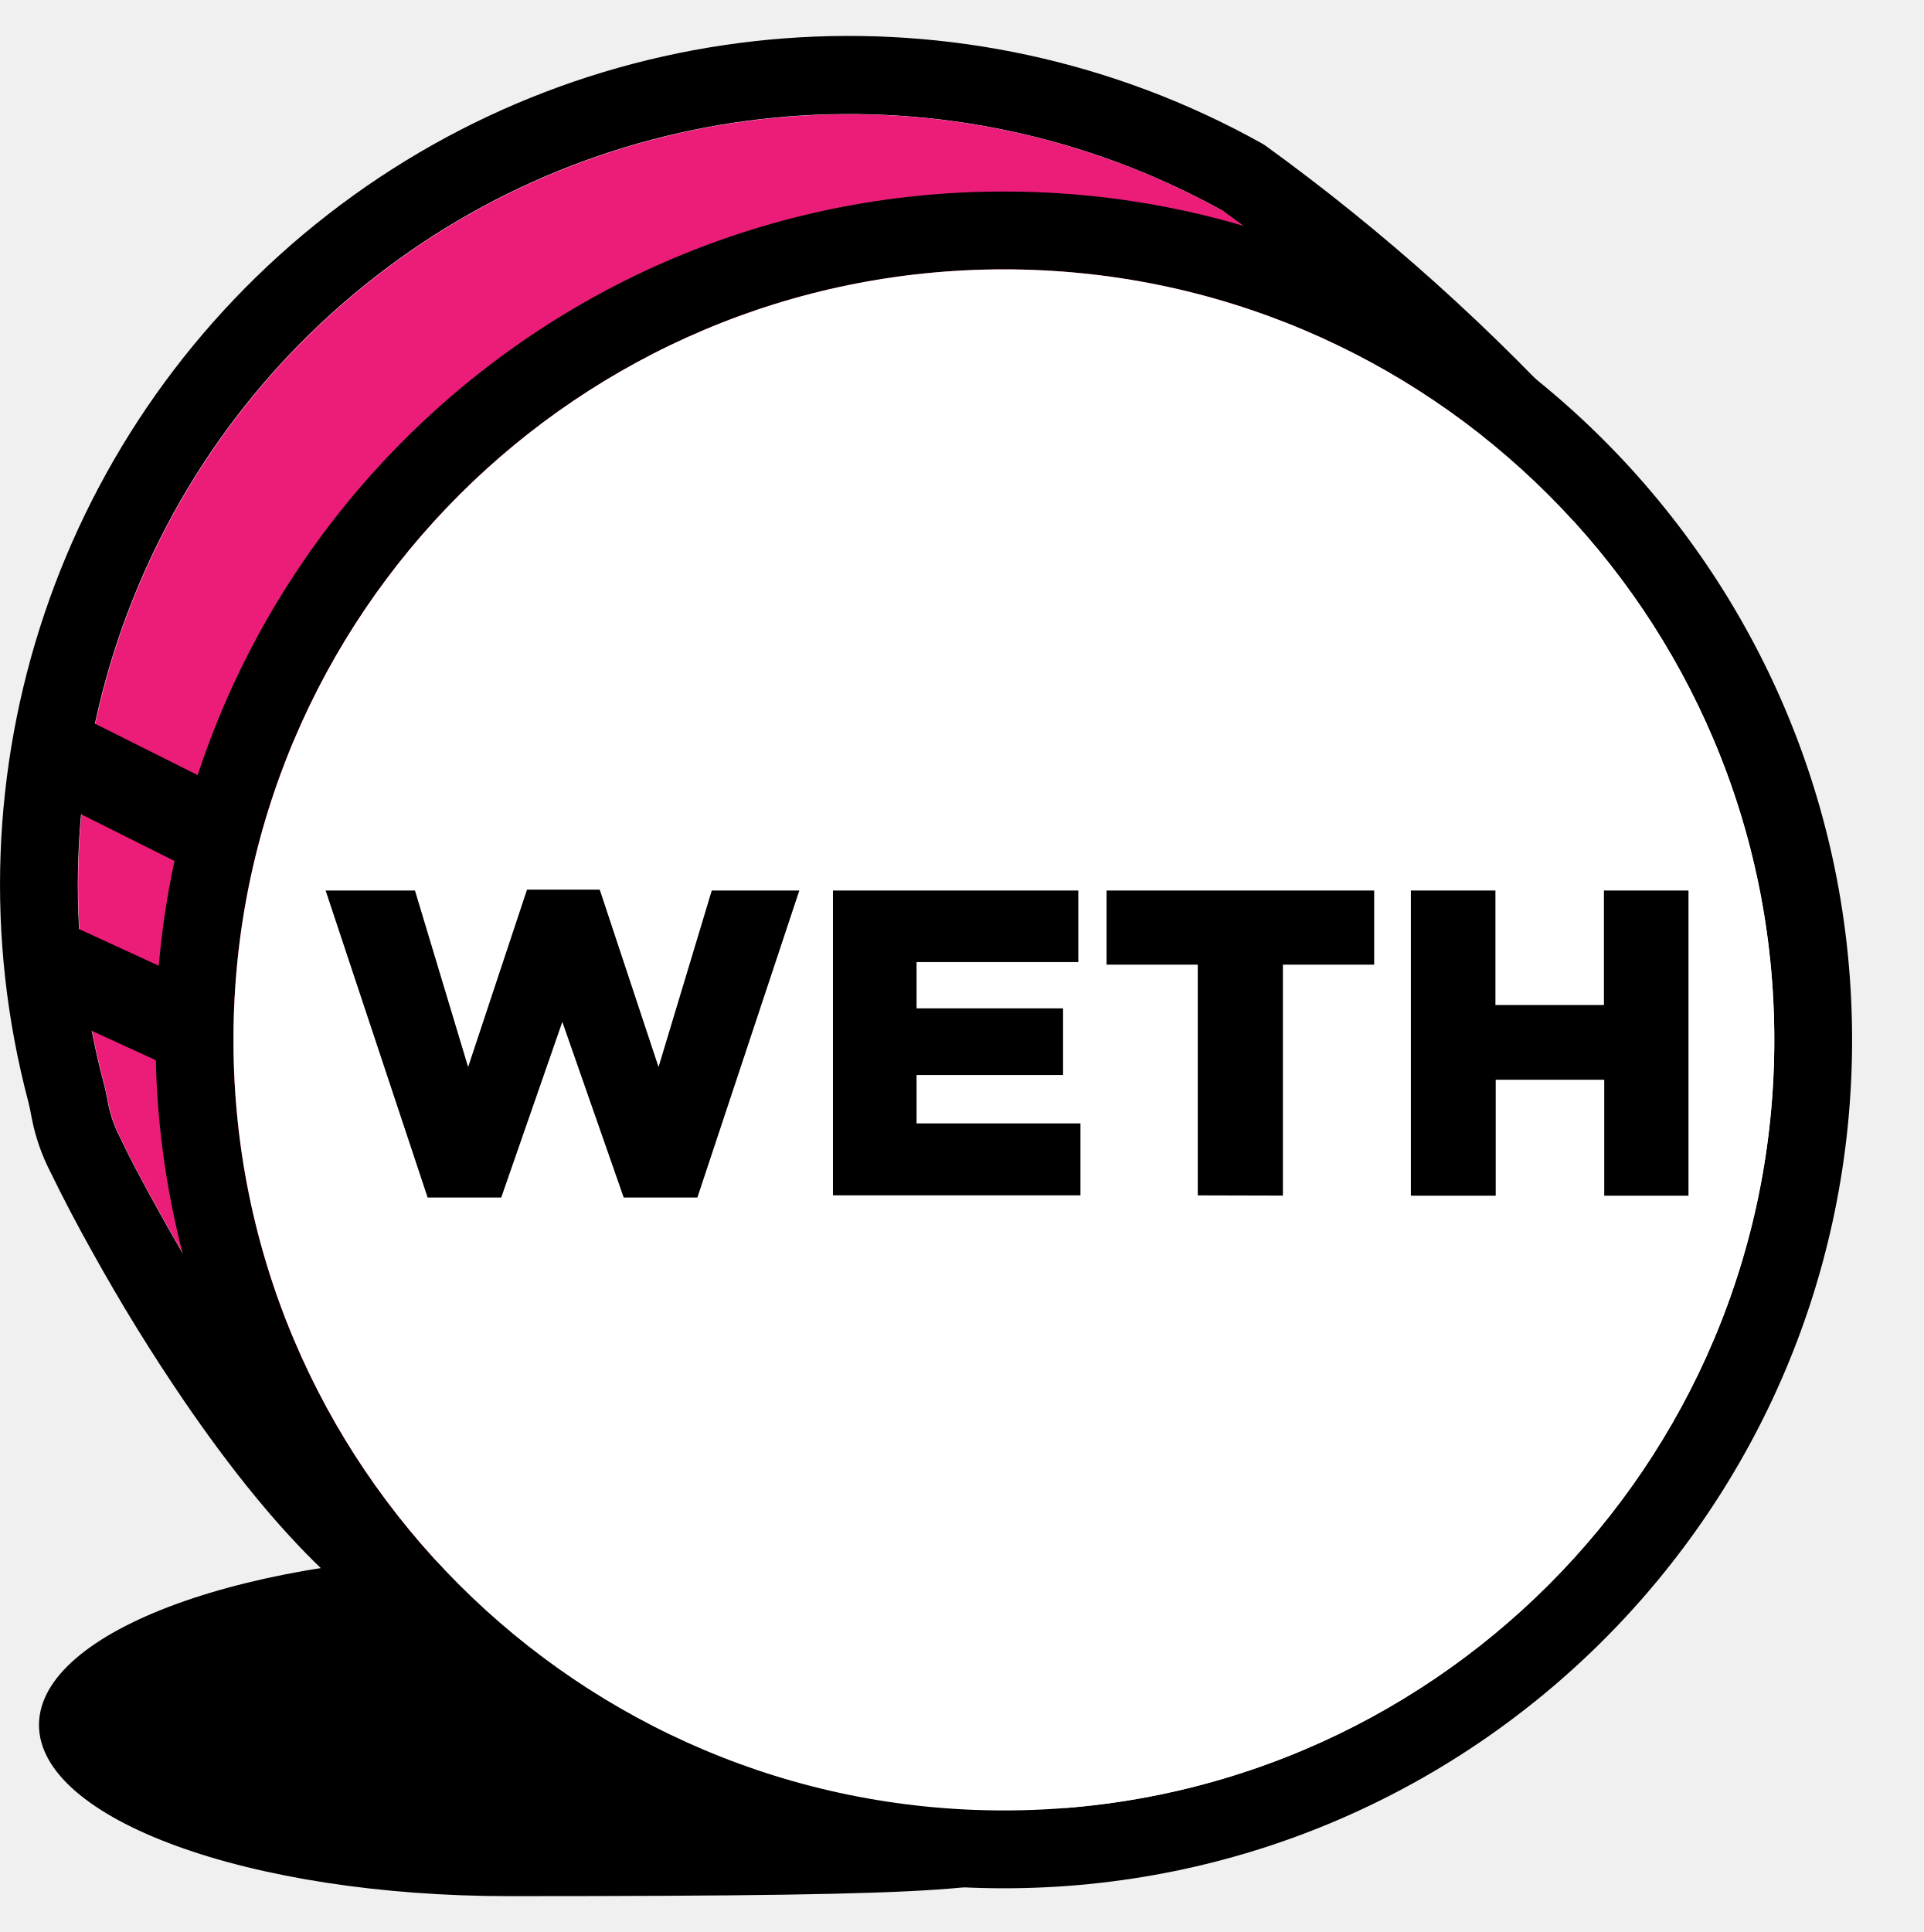
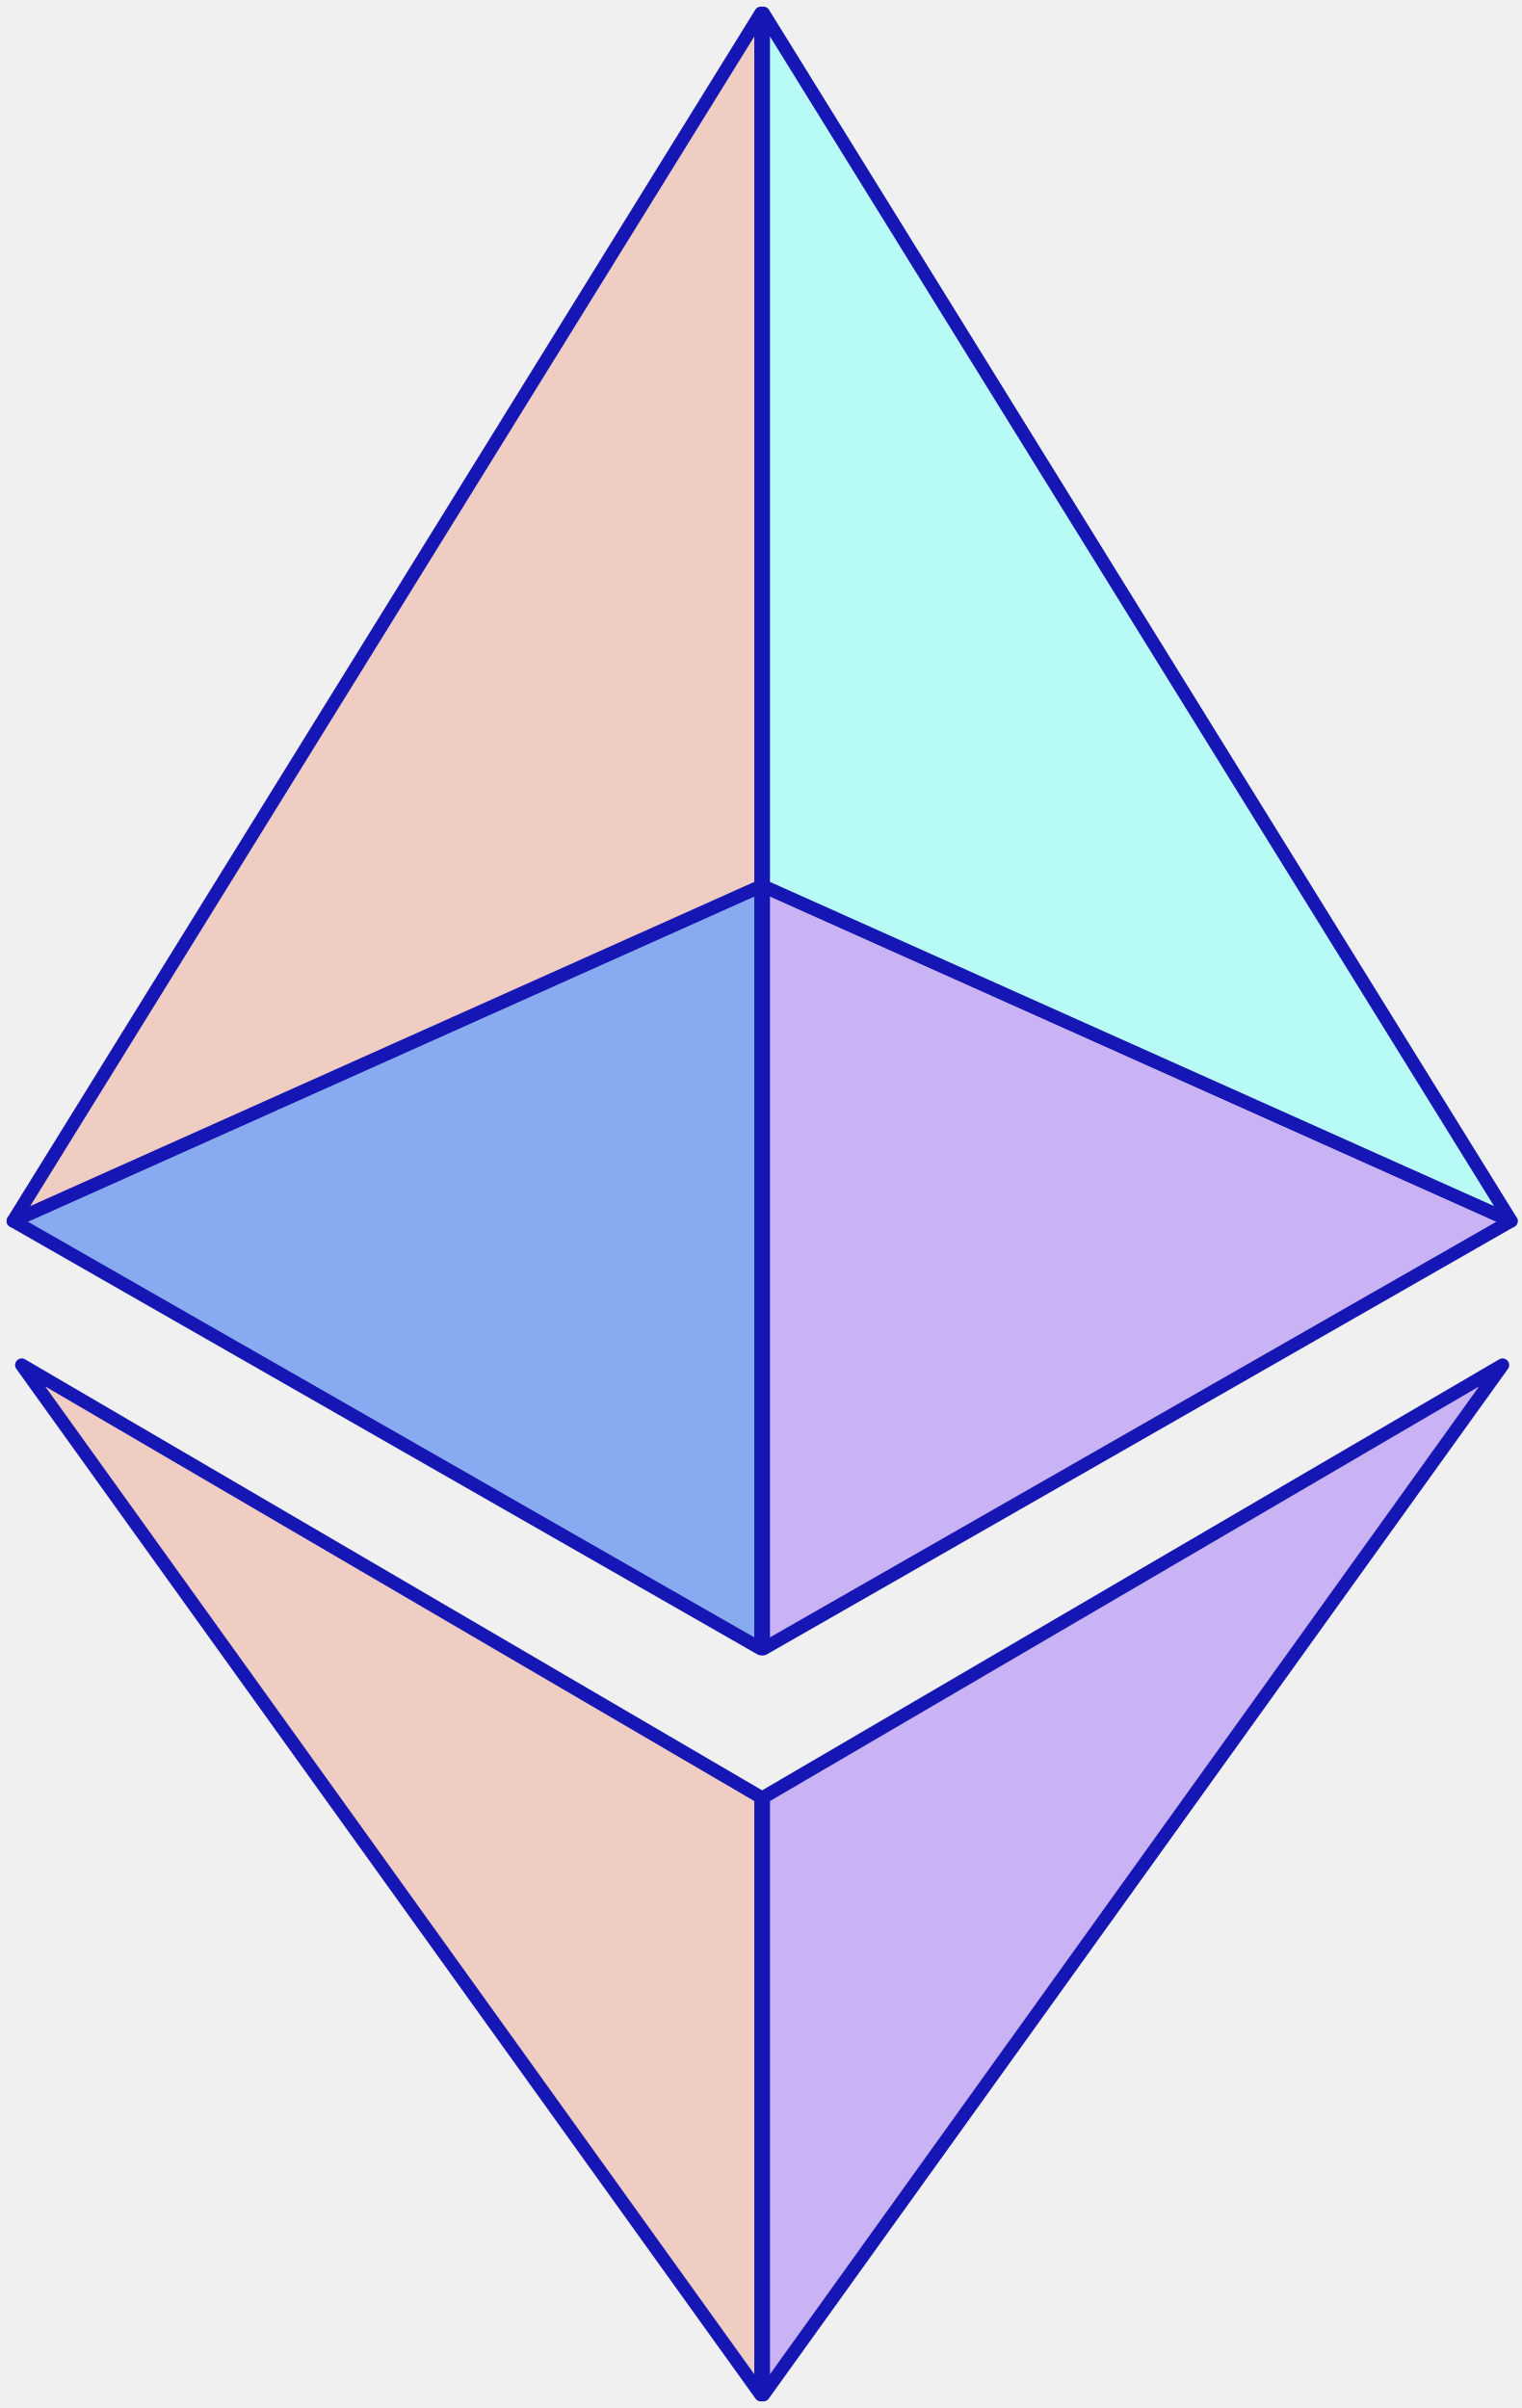
- <svg xmlns="http://www.w3.org/2000/svg" viewBox="0 0 26.891 26" width="25.891" height="26">
-   <g>
-     <path d="M7.116 26.001c6.672 0 6.672-.1 7.8-.435 1.479-.439-4.174-4.351-7.8-4.351S.545 22.286.545 23.608s2.942 2.393 6.571 2.393z" />
-     <path d="M22.265 5.648l.307.331-.268.363C13.602 18.106 8.589 23.433 6.463 22.719c-1.3-.435-2.594-1.744-3.893-3.645q-.686-1.006-1.276-2.071-.313-.557-.593-1.131a2.811 2.811 0 01-.256-.74l-.006-.03q-.017-.1-.042-.2a11.862 11.862 0 0117.243-13.4l.045.028a29.19 29.19 0 014.581 4.117zm-5.181-3.209A10.778 10.778 0 001.447 14.627c.024.088.034.139.059.267l.005.027a1.75 1.75 0 00.171.483c.1.219.313.623.562 1.069q.566 1.021 1.223 1.987c1.174 1.717 2.338 2.889 3.342 3.227 1.34.45 6.382-4.887 14.35-15.628a27.426 27.426 0 00-4.075-3.62z" />
-     <path d="M17.085 2.44A10.778 10.778 0 001.451 14.628c.024.088.034.139.059.267l.005.027a1.75 1.75 0 00.171.483c.1.219.313.623.562 1.069q.566 1.021 1.223 1.987c1.174 1.717 2.338 2.889 3.342 3.227 1.34.45 6.382-4.887 14.35-15.628a27.426 27.426 0 00-4.074-3.62z" fill="#ec1c79" />
-     <path d="M14.033 25.891a11.858 11.858 0 1111.858-11.858 11.857 11.857 0 01-11.858 11.858zm0-1.088a10.77 10.77 0 10-10.77-10.77 10.77 10.77 0 0010.77 10.77z" />
-     <path d="M14.034 24.803a10.77 10.77 0 10-10.77-10.769 10.77 10.77 0 0010.77 10.769z" fill="#fff" />
-     <path d="M5.978 16.236l-1.426-4.291h1.249l.743 2.467.823-2.479h1.017l.822 2.479.744-2.467h1.224l-1.425 4.291h-1.03l-.858-2.455-.854 2.455zm5.666-.03v-4.261h3.43v1h-2.261v.647h2.048v.932h-2.048v.676h2.291v1.005h-3.46zm5.1 0v-3.225h-1.275v-1.036h3.741v1.036h-1.276v3.228zm2.979 0v-4.261h1.182v1.6h1.517v-1.6h1.182v4.265h-1.178v-1.62h-1.517v1.62h-1.182z" fill-rule="evenodd" />
-     <path d="M.703 10.663a.61.61 0 11.545-1.09l1.74.871a.61.61 0 01-.545 1.09l-1.74-.871zm-.2 2.885a.61.61 0 11.511-1.106l1.74.8a.609.609 0 01-.507 1.106l-1.744-.8z" />
-   </g>
+ <svg xmlns="http://www.w3.org/2000/svg" viewBox="0 0 115 182" width="25.891" focusable="false" class="chakra-icon css-1io60e2">
+   <path d="M57.505 181V135.84L1.641 103.171L57.505 181Z" fill="#F0CDC2" stroke="#1616B4" stroke-linejoin="round" />
+   <path d="M57.691 181V135.84L113.555 103.171L57.691 181Z" fill="#C9B3F5" stroke="#1616B4" stroke-linejoin="round" />
+   <path d="M57.505 124.615V66.979L1 92.281L57.505 124.615Z" fill="#88AAF1" stroke="#1616B4" stroke-linejoin="round" />
+   <path d="M57.69 124.615V66.979L114.196 92.281L57.69 124.615Z" fill="#C9B3F5" stroke="#1616B4" stroke-linejoin="round" />
+   <path d="M1 92.281L57.505 1V66.979L1 92.281Z" fill="#F0CDC2" stroke="#1616B4" stroke-linejoin="round" />
+   <path d="M114.196 92.281L57.691 1V66.979L114.196 92.281Z" fill="#B8FAF6" stroke="#1616B4" stroke-linejoin="round" />
</svg>
